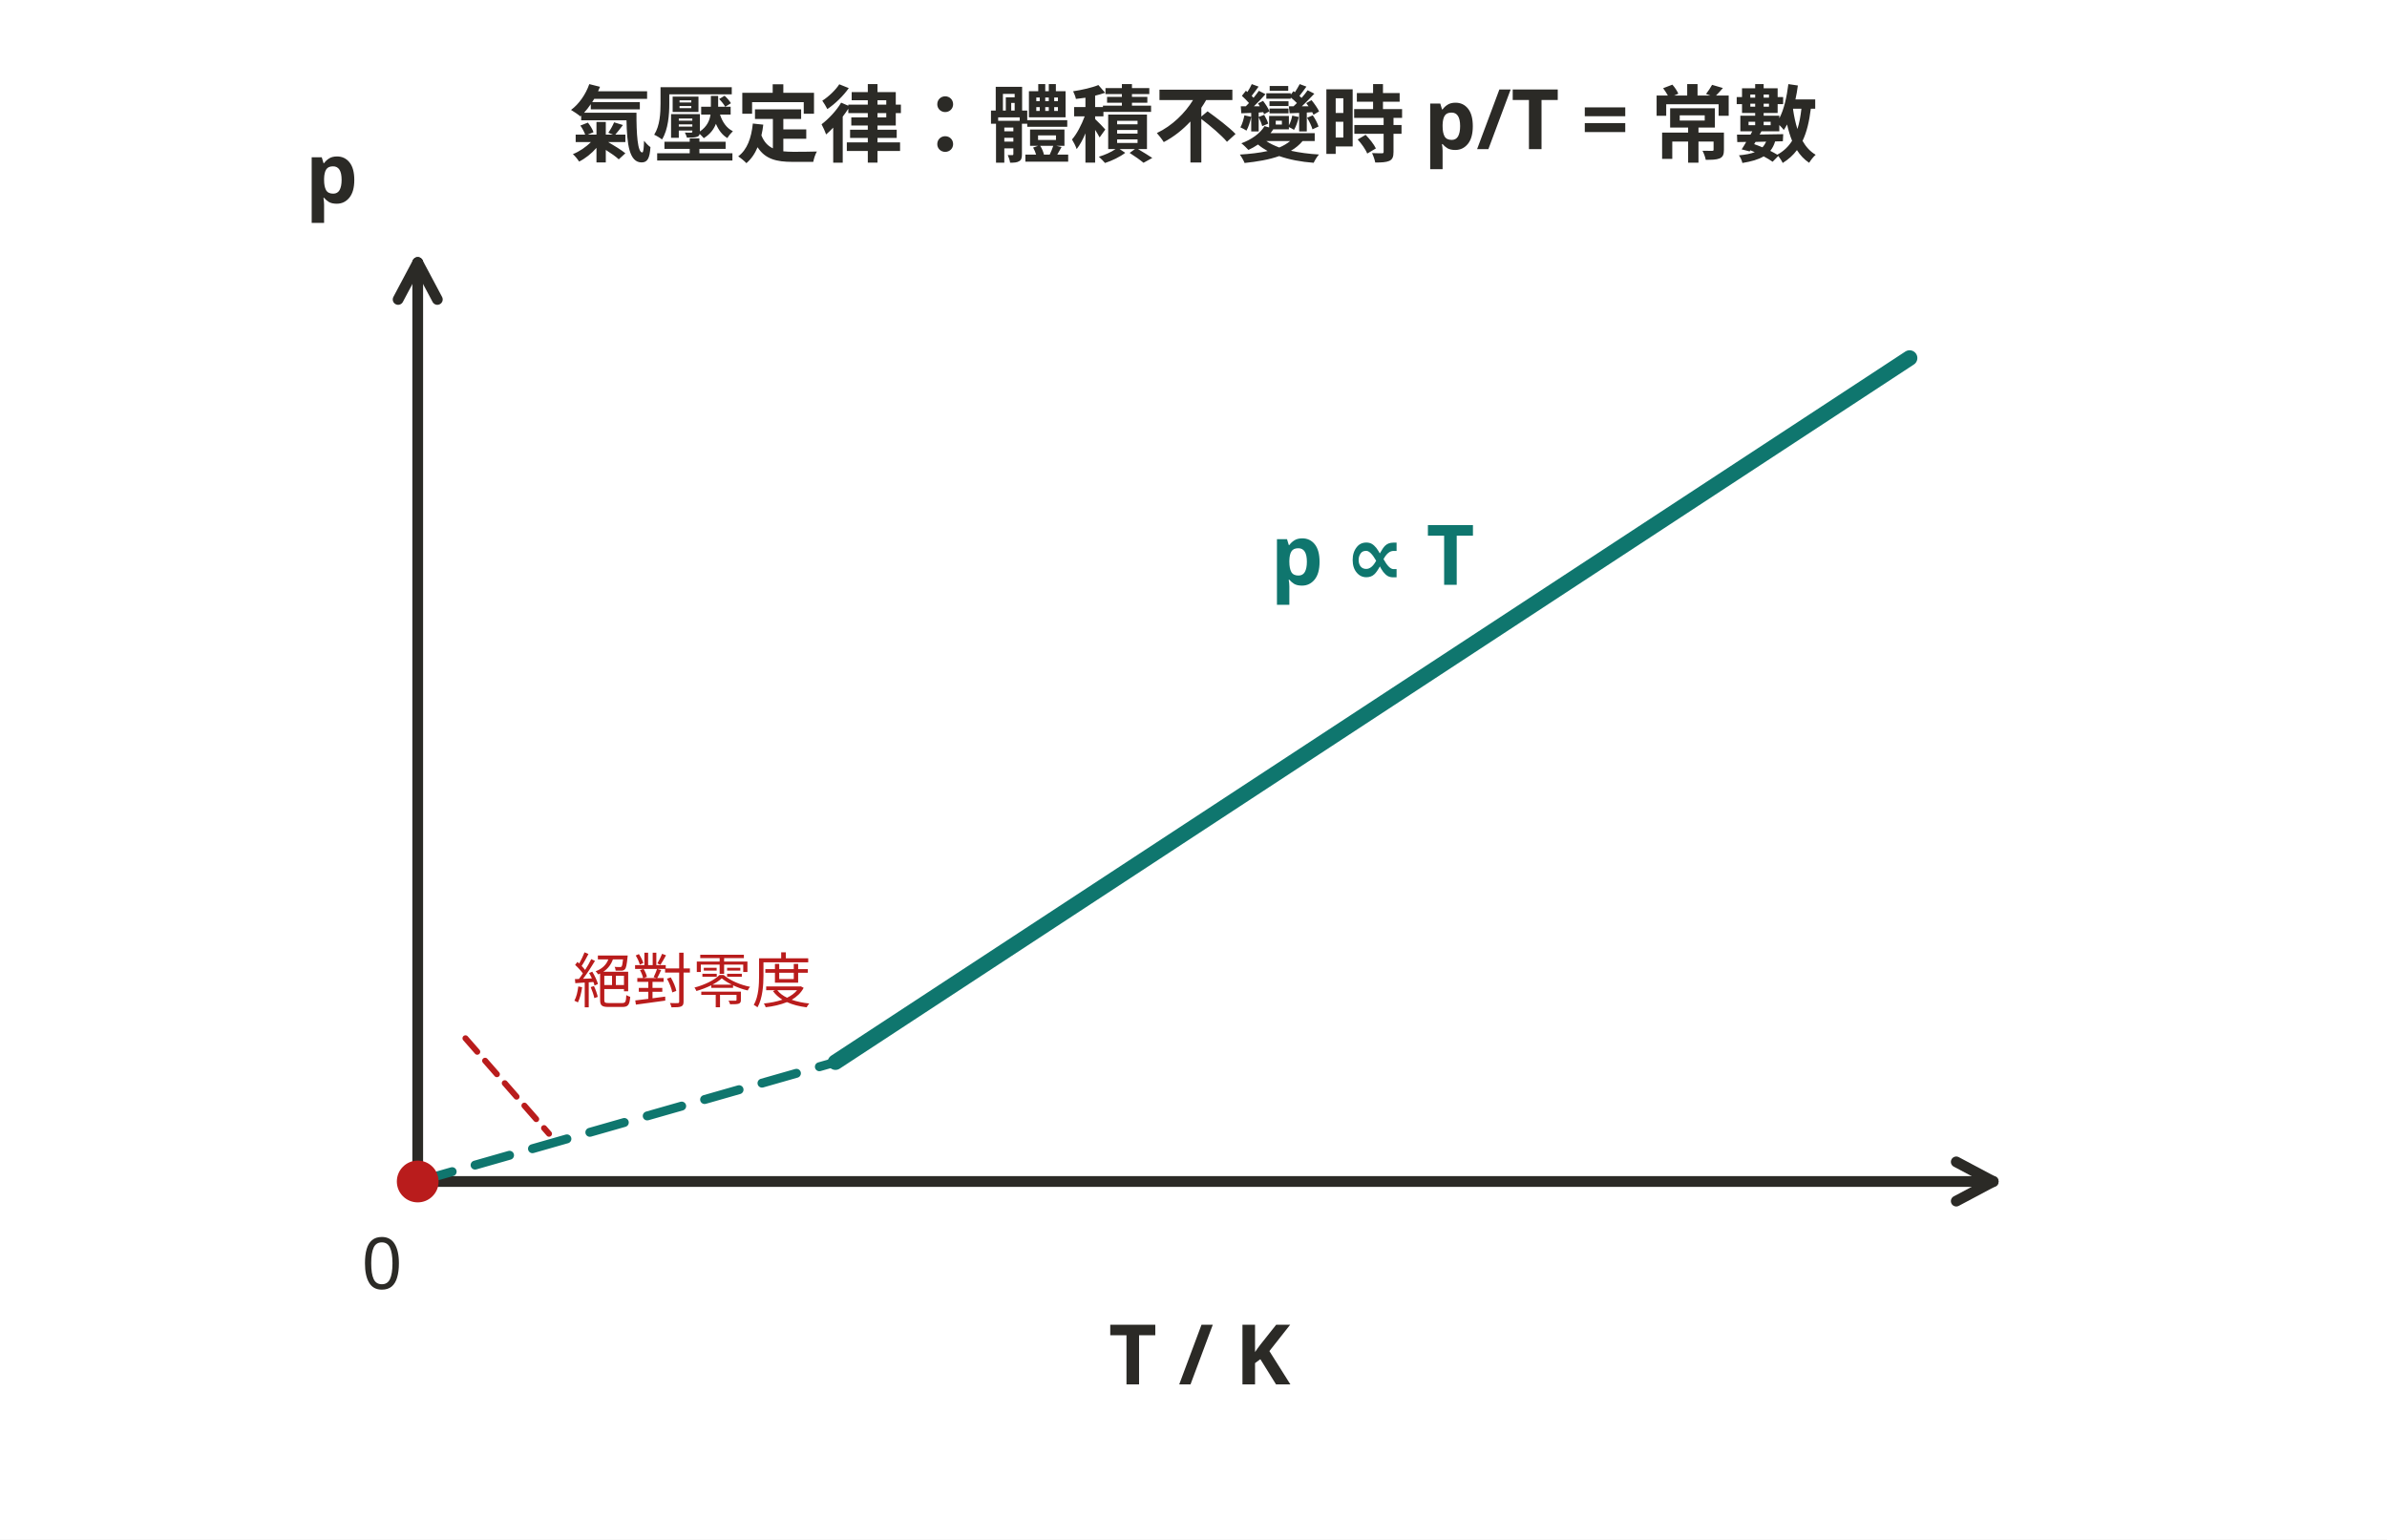
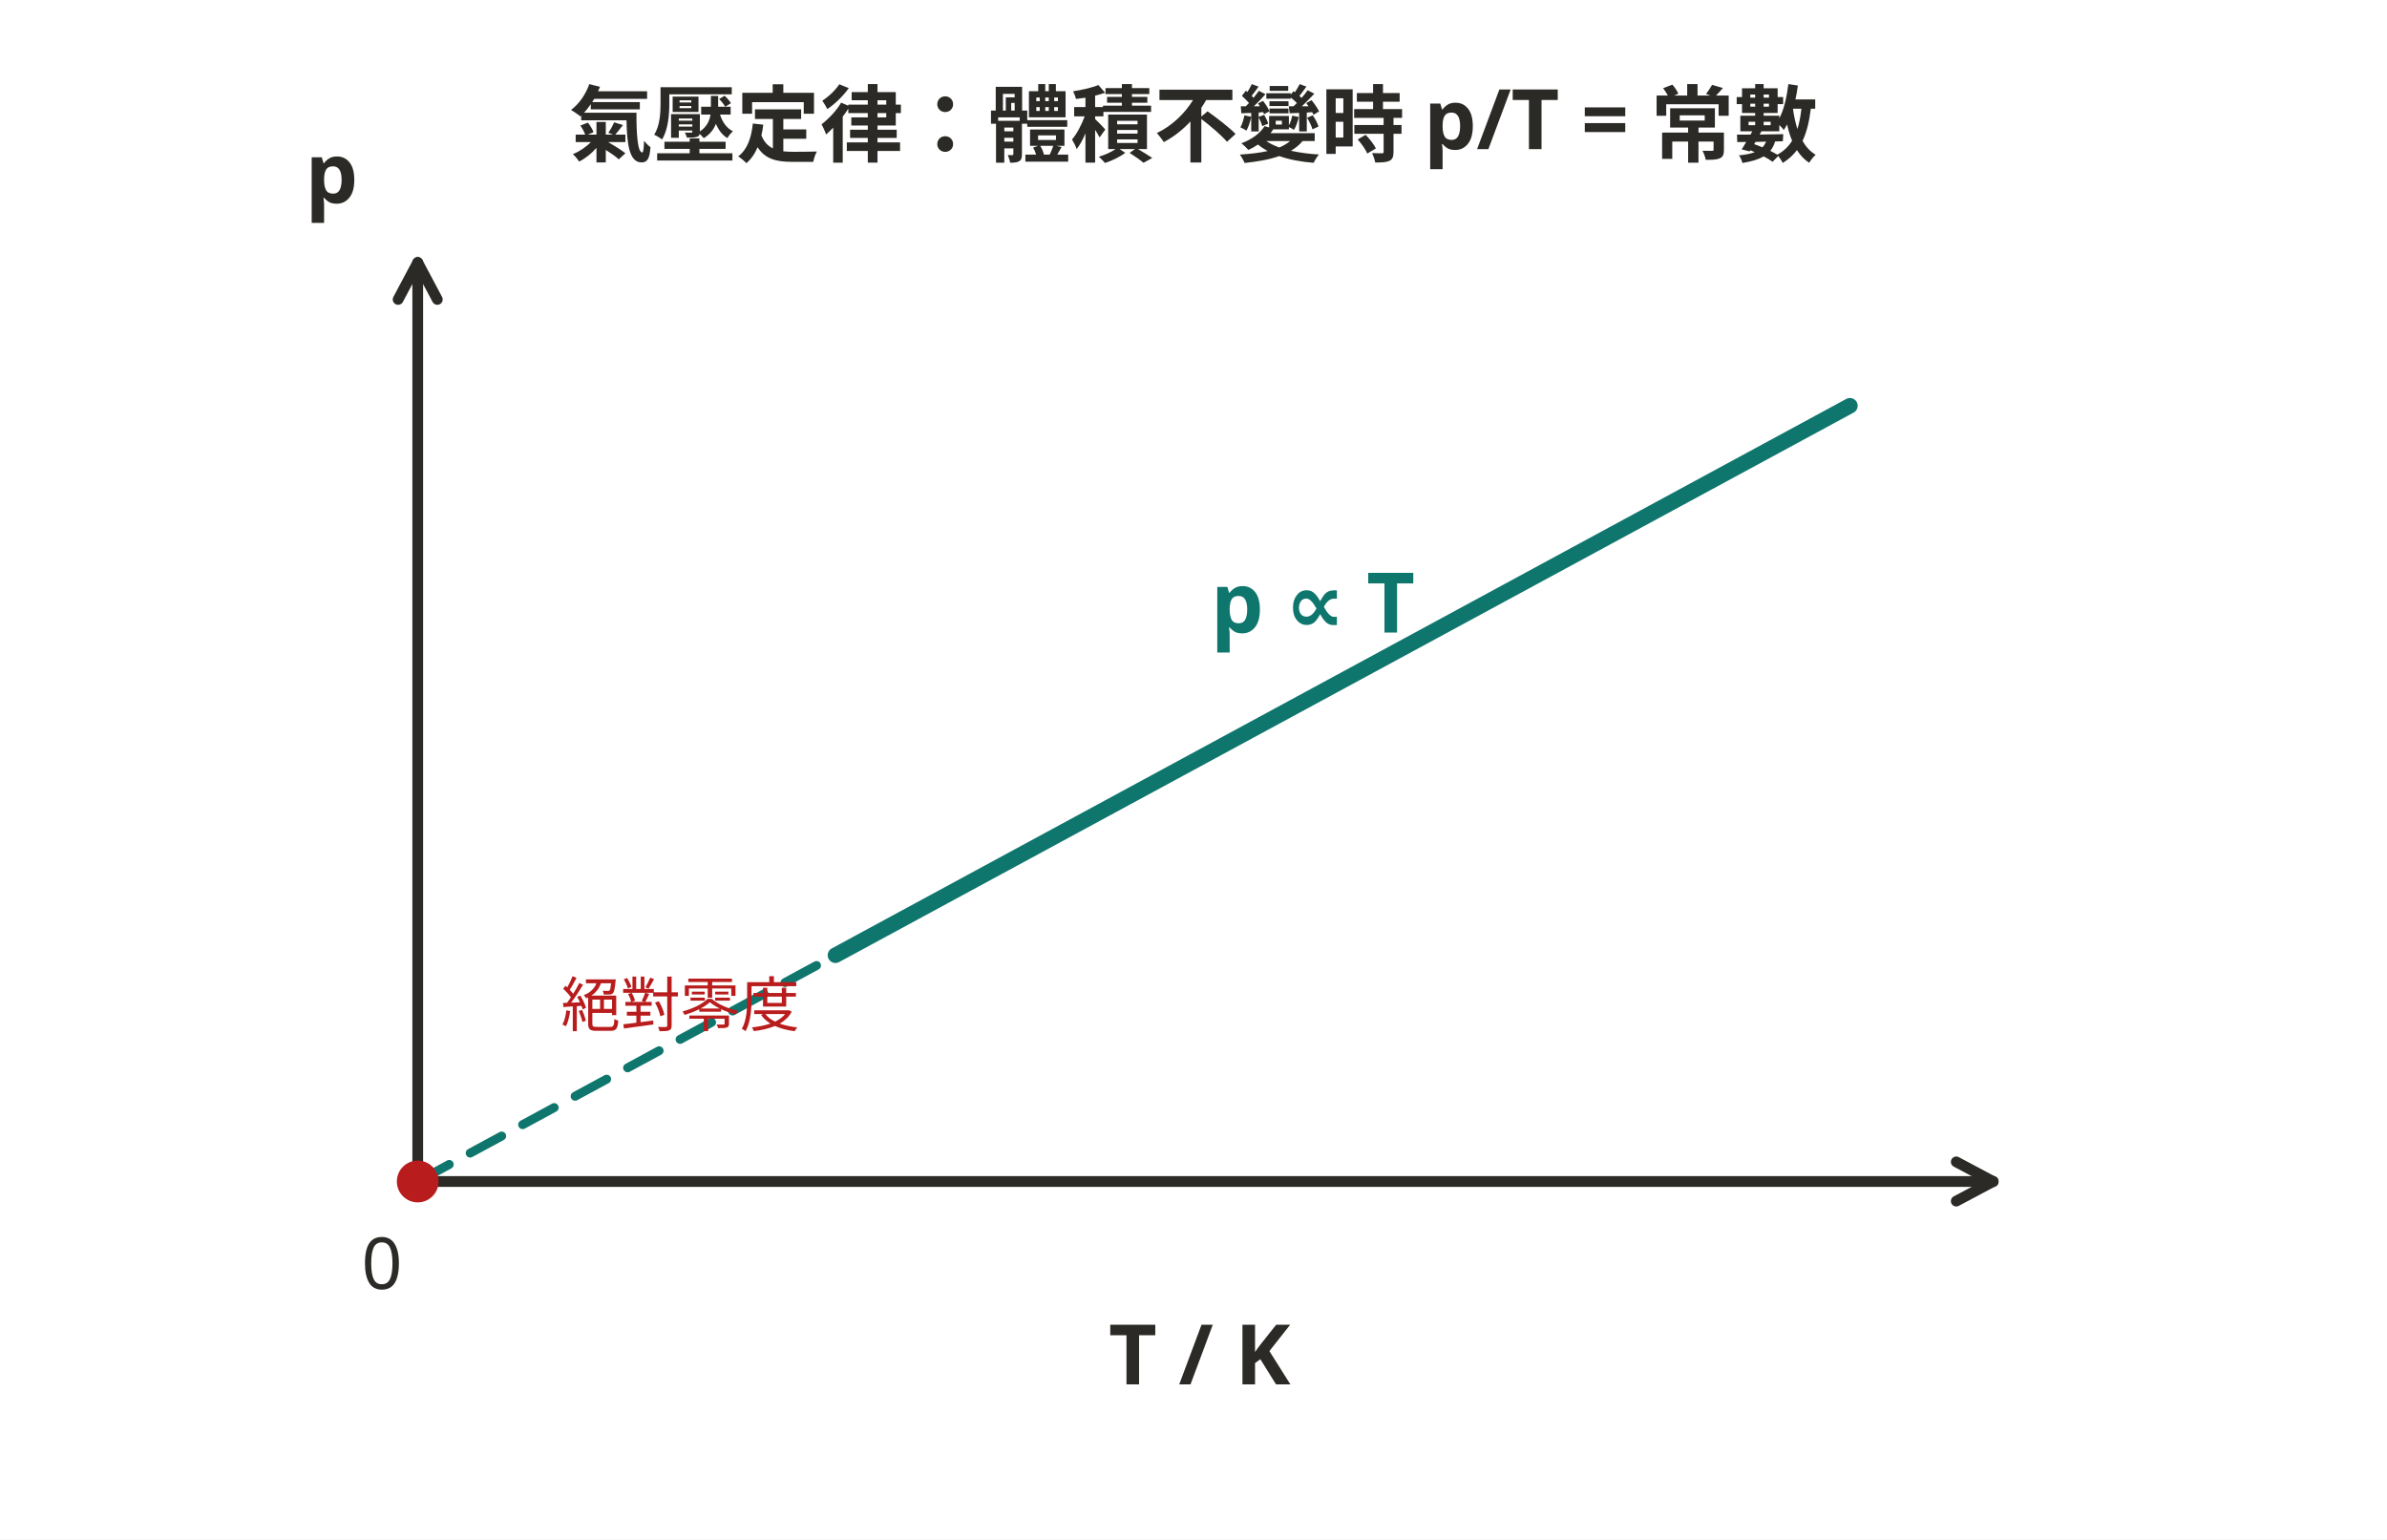
<svg xmlns="http://www.w3.org/2000/svg" viewBox="0 0 400 258" width="400" height="258" font-family="'Microsoft JhengHei','PingFang TC','Noto Sans TC',system-ui,sans-serif">
  <rect x="0" y="0" width="400" height="258" fill="#ffffff" />
  <line x1="70" y1="198" x2="334" y2="198" stroke="#2b2a26" stroke-width="1.8" stroke-linecap="round" />
  <line x1="334" y1="198" x2="327.819" y2="201.286" stroke="#2b2a26" stroke-width="1.8" stroke-linecap="round" />
  <line x1="334" y1="198" x2="327.819" y2="194.714" stroke="#2b2a26" stroke-width="1.8" stroke-linecap="round" />
  <line x1="70" y1="198" x2="70" y2="44" stroke="#2b2a26" stroke-width="1.8" stroke-linecap="round" />
  <line x1="70" y1="44" x2="73.286" y2="50.181" stroke="#2b2a26" stroke-width="1.8" stroke-linecap="round" />
  <line x1="70" y1="44" x2="66.714" y2="50.181" stroke="#2b2a26" stroke-width="1.8" stroke-linecap="round" />
  <text x="201" y="232" font-size="14" fill="#2b2a26" text-anchor="middle" font-weight="bold">T / K</text>
  <text x="60" y="34" font-size="14" fill="#2b2a26" text-anchor="end" font-weight="bold">p</text>
-   <line x1="140" y1="178" x2="320" y2="60" stroke="#0f766e" stroke-width="2.6" stroke-linecap="round" />
-   <line x1="70" y1="198" x2="140" y2="178" stroke="#0f766e" stroke-width="1.5" stroke-linecap="round" stroke-dasharray="6,4" />
+   <line x1="70" y1="198" x2="140" y2="160.083" stroke="#0f766e" stroke-width="1.5" stroke-linecap="round" stroke-dasharray="6,4" />
+   <line x1="140" y1="160.083" x2="310" y2="68" stroke="#0f766e" stroke-width="2.6" stroke-linecap="round" />
  <circle cx="70" cy="198" r="3.5" fill="#b91c1c" />
  <text x="64" y="216" font-size="12" fill="#2b2a26" text-anchor="middle" font-weight="normal">0</text>
-   <text x="96" y="168" font-size="10" fill="#b91c1c" text-anchor="start" font-weight="normal">絕對零度</text>
-   <line x1="78" y1="174" x2="92" y2="190" stroke="#b91c1c" stroke-width="1" stroke-linecap="round" stroke-dasharray="3,2" />
-   <text x="230" y="98" font-size="14" fill="#0f766e" text-anchor="middle" font-weight="bold">p ∝ T</text>
+   <text x="94" y="172" font-size="10" fill="#b91c1c" text-anchor="start" font-weight="normal">絕對零度</text>
+   <text x="220" y="106" font-size="14" fill="#0f766e" text-anchor="middle" font-weight="bold">p ∝ T</text>
  <text x="200" y="26" font-size="14" fill="#2b2a26" text-anchor="middle" font-weight="bold">氣壓定律：體積不變時  p/T = 常數</text>
</svg>
